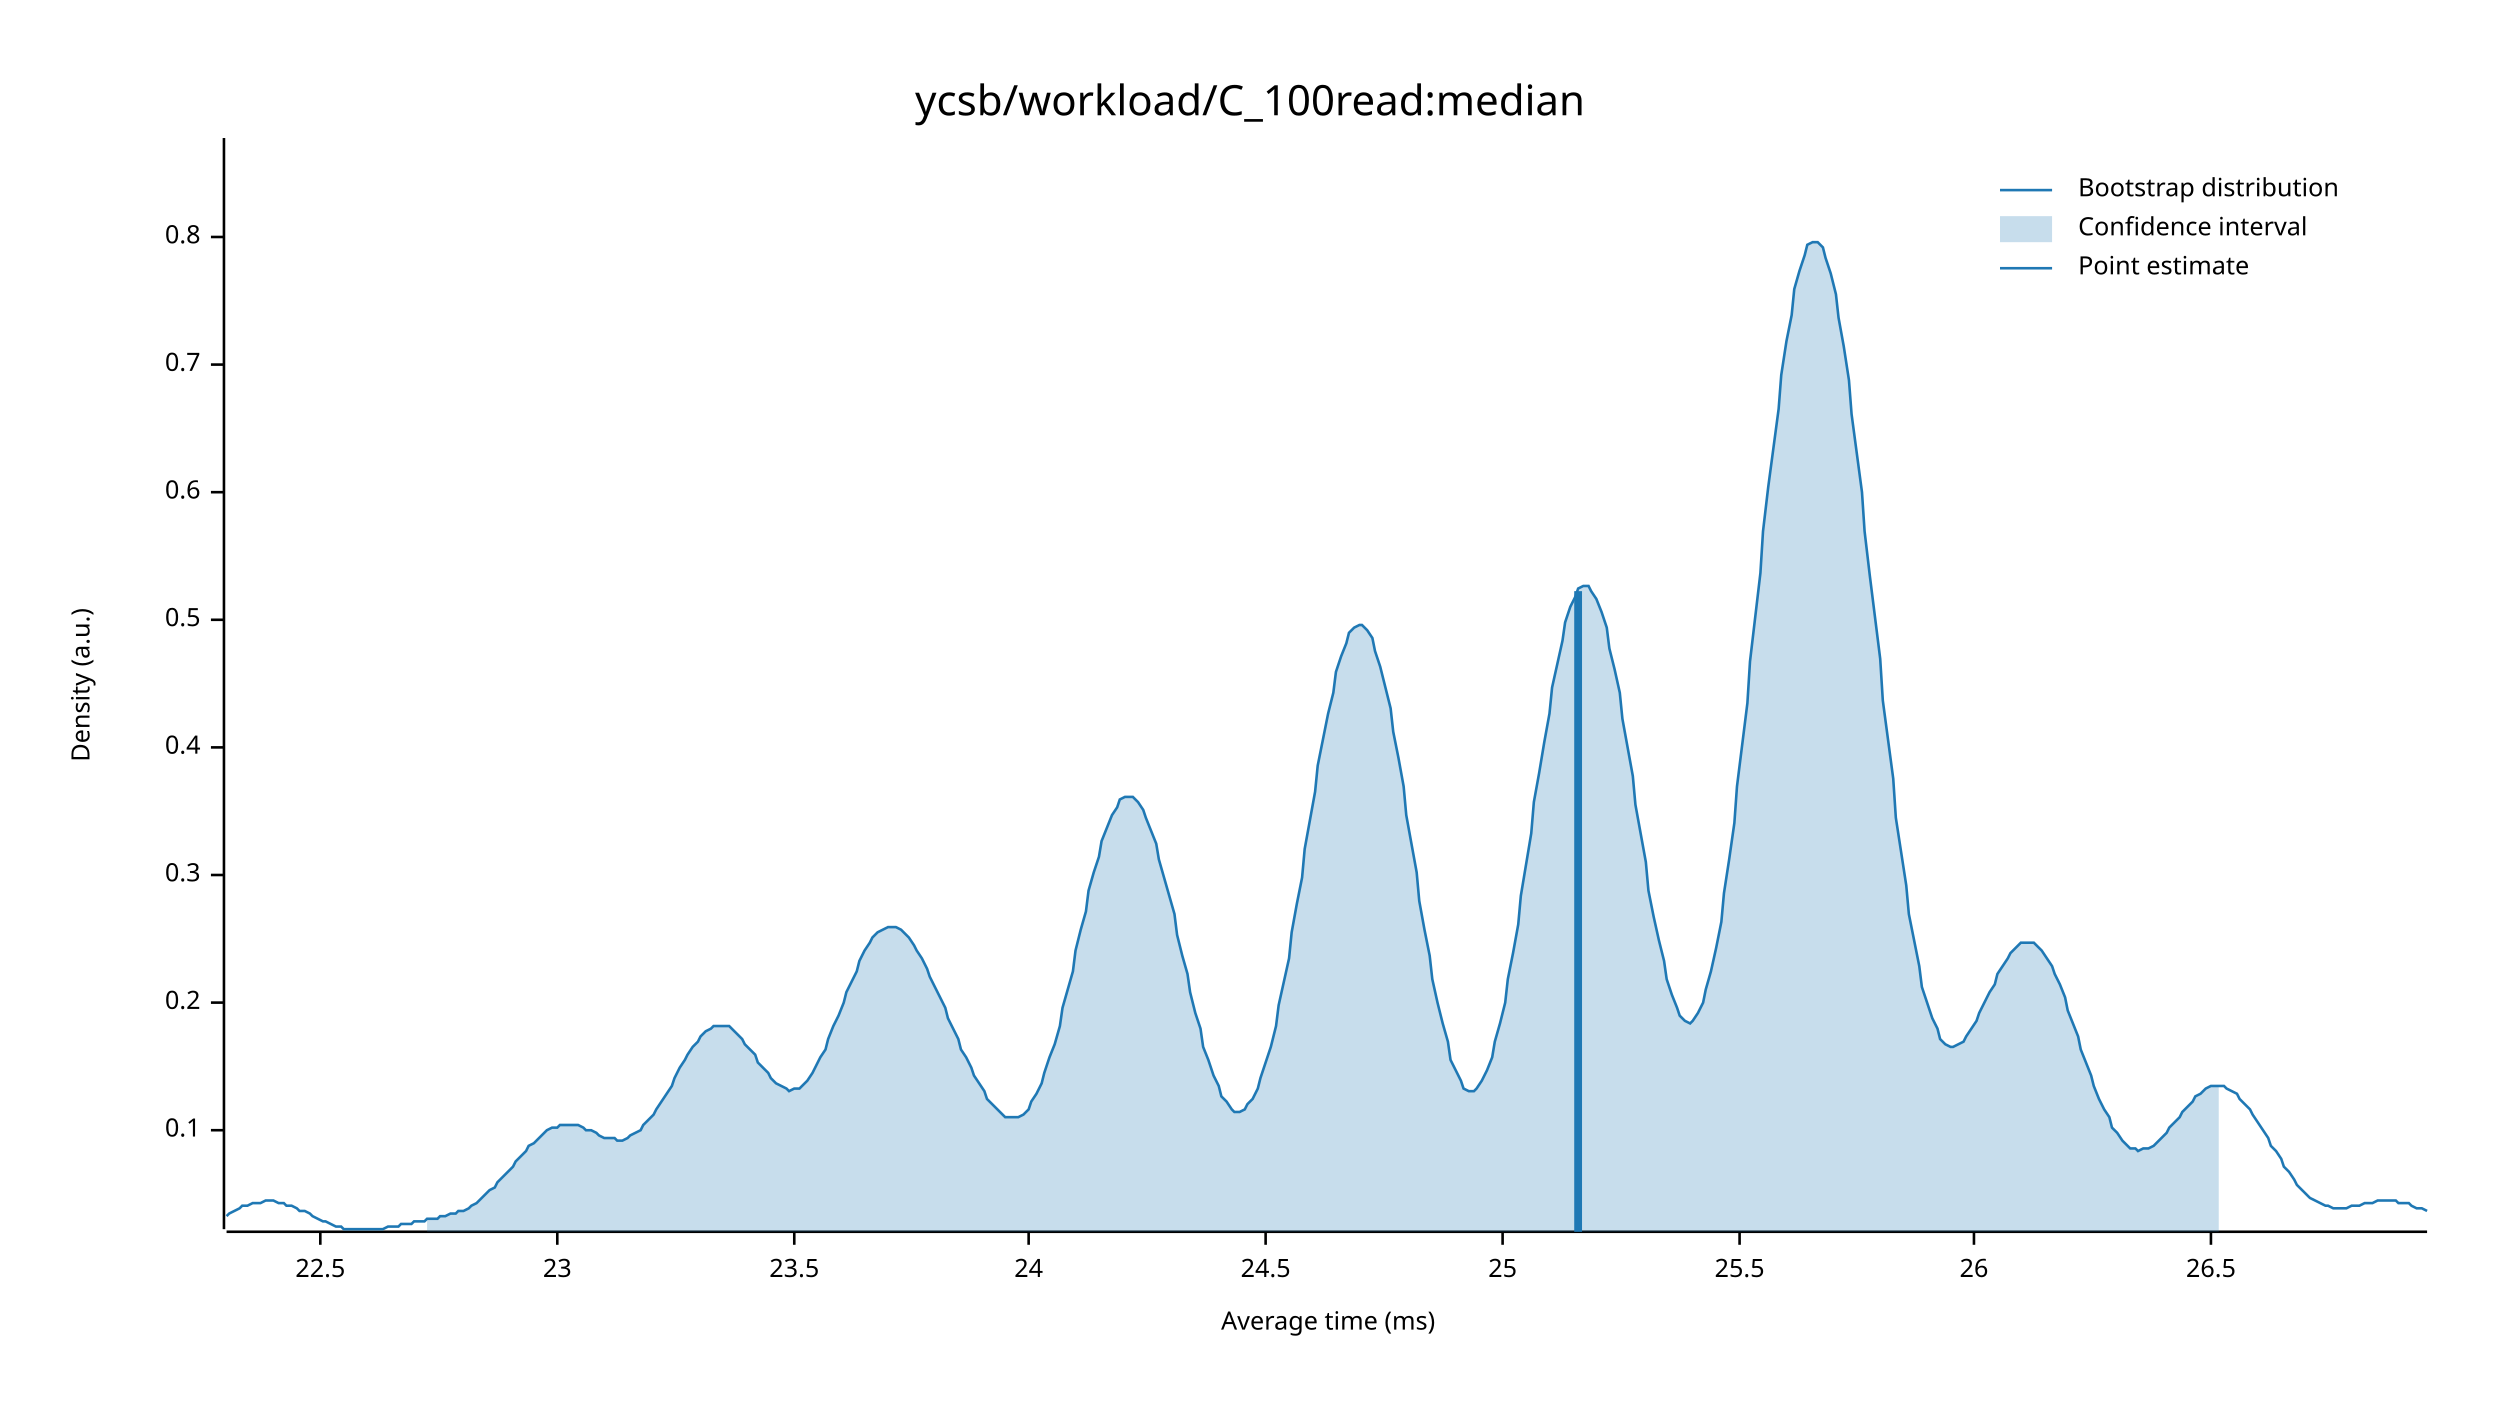
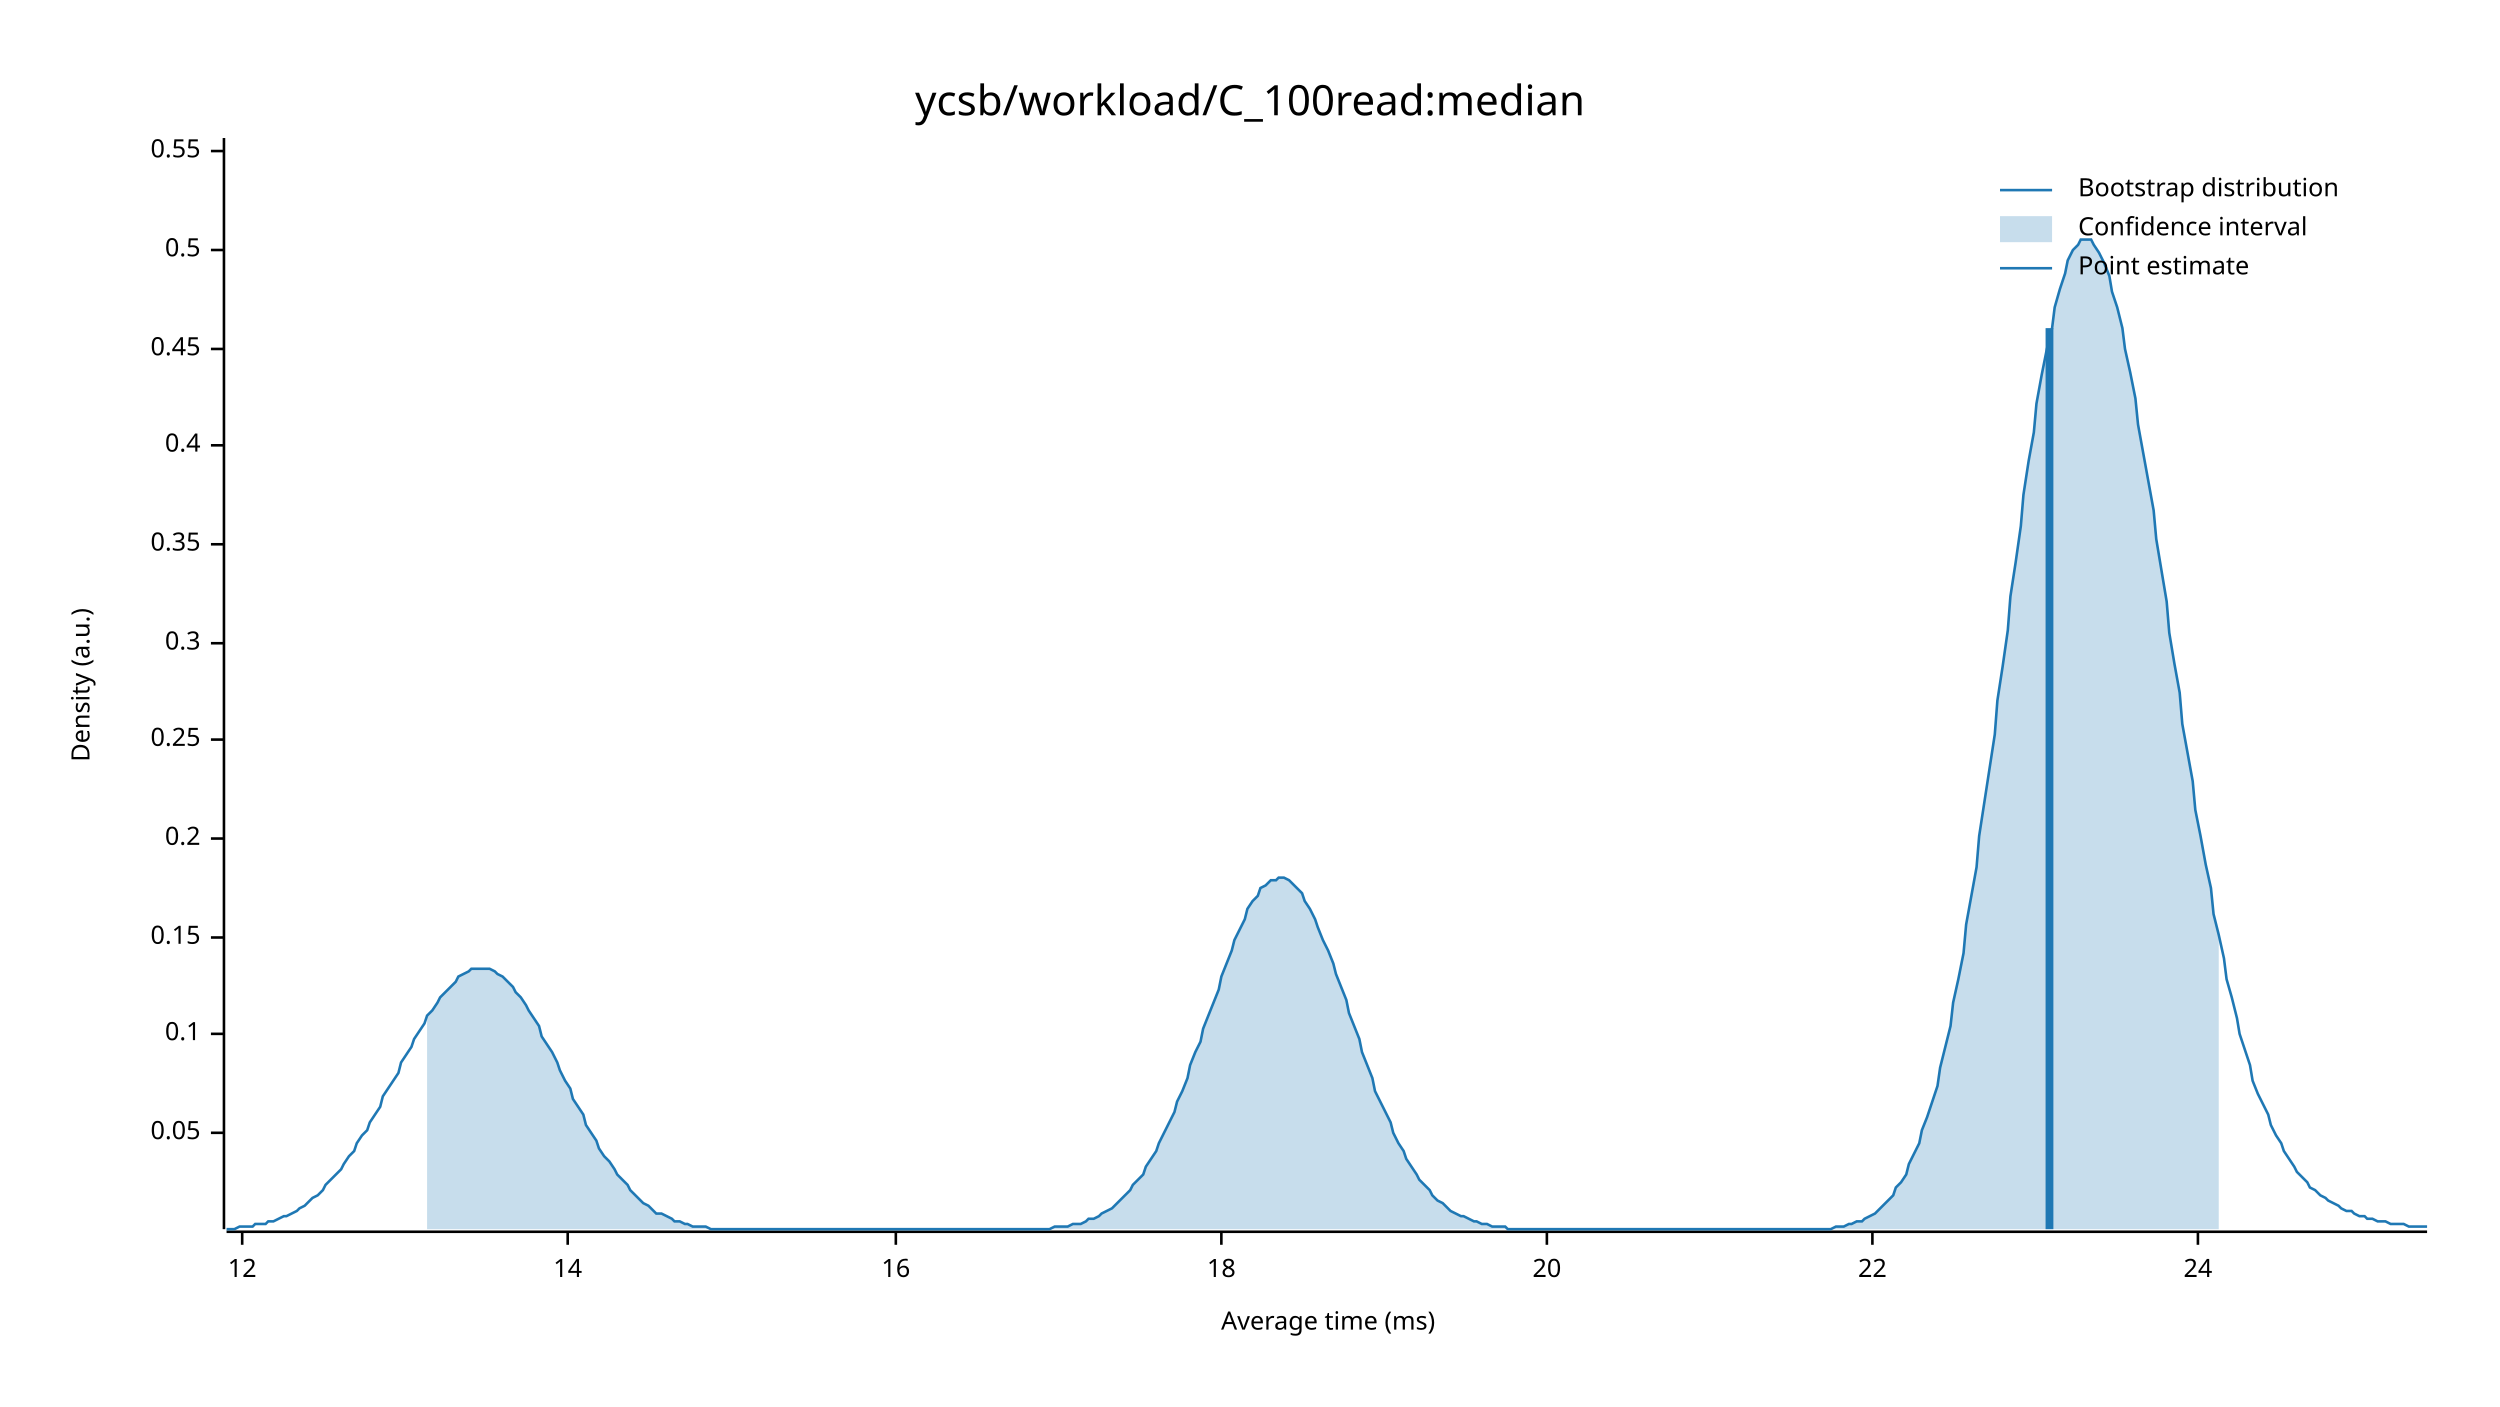
<svg xmlns="http://www.w3.org/2000/svg" width="960" height="540" viewBox="0 0 960 540">
  <text x="480" y="32" dy="0.76em" text-anchor="middle" font-family="sans-serif" font-size="16.129" opacity="1" fill="#000000">
ycsb/workload/C_100read:median
</text>
  <text x="27" y="263" dy="0.76em" text-anchor="middle" font-family="sans-serif" font-size="9.677" opacity="1" fill="#000000" transform="rotate(270, 27, 263)">
Density (a.u.)
</text>
  <text x="510" y="513" dy="-0.5ex" text-anchor="middle" font-family="sans-serif" font-size="9.677" opacity="1" fill="#000000">
Average time (ms)
</text>
  <polyline fill="none" opacity="1" stroke="#000000" stroke-width="1" points="86,53 86,472 " />
-   <text x="77" y="434" dy="0.5ex" text-anchor="end" font-family="sans-serif" font-size="9.677" opacity="1" fill="#000000">
+   <text x="77" y="435" dy="0.5ex" text-anchor="end" font-family="sans-serif" font-size="9.677" opacity="1" fill="#000000">
+ 0.05
+ </text>
+   <polyline fill="none" opacity="1" stroke="#000000" stroke-width="1" points="81,435 86,435 " />
+   <text x="77" y="397" dy="0.5ex" text-anchor="end" font-family="sans-serif" font-size="9.677" opacity="1" fill="#000000">
0.1
</text>
-   <polyline fill="none" opacity="1" stroke="#000000" stroke-width="1" points="81,434 86,434 " />
-   <text x="77" y="385" dy="0.5ex" text-anchor="end" font-family="sans-serif" font-size="9.677" opacity="1" fill="#000000">
+   <polyline fill="none" opacity="1" stroke="#000000" stroke-width="1" points="81,397 86,397 " />
+   <text x="77" y="360" dy="0.5ex" text-anchor="end" font-family="sans-serif" font-size="9.677" opacity="1" fill="#000000">
+ 0.15
+ </text>
+   <polyline fill="none" opacity="1" stroke="#000000" stroke-width="1" points="81,360 86,360 " />
+   <text x="77" y="322" dy="0.5ex" text-anchor="end" font-family="sans-serif" font-size="9.677" opacity="1" fill="#000000">
0.2
</text>
-   <polyline fill="none" opacity="1" stroke="#000000" stroke-width="1" points="81,385 86,385 " />
-   <text x="77" y="336" dy="0.5ex" text-anchor="end" font-family="sans-serif" font-size="9.677" opacity="1" fill="#000000">
+   <polyline fill="none" opacity="1" stroke="#000000" stroke-width="1" points="81,322 86,322 " />
+   <text x="77" y="284" dy="0.5ex" text-anchor="end" font-family="sans-serif" font-size="9.677" opacity="1" fill="#000000">
+ 0.25
+ </text>
+   <polyline fill="none" opacity="1" stroke="#000000" stroke-width="1" points="81,284 86,284 " />
+   <text x="77" y="247" dy="0.5ex" text-anchor="end" font-family="sans-serif" font-size="9.677" opacity="1" fill="#000000">
0.3
</text>
-   <polyline fill="none" opacity="1" stroke="#000000" stroke-width="1" points="81,336 86,336 " />
-   <text x="77" y="287" dy="0.5ex" text-anchor="end" font-family="sans-serif" font-size="9.677" opacity="1" fill="#000000">
+   <polyline fill="none" opacity="1" stroke="#000000" stroke-width="1" points="81,247 86,247 " />
+   <text x="77" y="209" dy="0.5ex" text-anchor="end" font-family="sans-serif" font-size="9.677" opacity="1" fill="#000000">
+ 0.35
+ </text>
+   <polyline fill="none" opacity="1" stroke="#000000" stroke-width="1" points="81,209 86,209 " />
+   <text x="77" y="171" dy="0.5ex" text-anchor="end" font-family="sans-serif" font-size="9.677" opacity="1" fill="#000000">
0.4
</text>
-   <polyline fill="none" opacity="1" stroke="#000000" stroke-width="1" points="81,287 86,287 " />
-   <text x="77" y="238" dy="0.5ex" text-anchor="end" font-family="sans-serif" font-size="9.677" opacity="1" fill="#000000">
+   <polyline fill="none" opacity="1" stroke="#000000" stroke-width="1" points="81,171 86,171 " />
+   <text x="77" y="134" dy="0.5ex" text-anchor="end" font-family="sans-serif" font-size="9.677" opacity="1" fill="#000000">
+ 0.45
+ </text>
+   <polyline fill="none" opacity="1" stroke="#000000" stroke-width="1" points="81,134 86,134 " />
+   <text x="77" y="96" dy="0.5ex" text-anchor="end" font-family="sans-serif" font-size="9.677" opacity="1" fill="#000000">
0.5
</text>
-   <polyline fill="none" opacity="1" stroke="#000000" stroke-width="1" points="81,238 86,238 " />
-   <text x="77" y="189" dy="0.5ex" text-anchor="end" font-family="sans-serif" font-size="9.677" opacity="1" fill="#000000">
- 0.6
+   <polyline fill="none" opacity="1" stroke="#000000" stroke-width="1" points="81,96 86,96 " />
+   <text x="77" y="58" dy="0.5ex" text-anchor="end" font-family="sans-serif" font-size="9.677" opacity="1" fill="#000000">
+ 0.55
</text>
-   <polyline fill="none" opacity="1" stroke="#000000" stroke-width="1" points="81,189 86,189 " />
-   <text x="77" y="140" dy="0.5ex" text-anchor="end" font-family="sans-serif" font-size="9.677" opacity="1" fill="#000000">
- 0.7
+   <polyline fill="none" opacity="1" stroke="#000000" stroke-width="1" points="81,58 86,58 " />
+   <polyline fill="none" opacity="1" stroke="#000000" stroke-width="1" points="87,473 932,473 " />
+   <text x="93" y="483" dy="0.76em" text-anchor="middle" font-family="sans-serif" font-size="9.677" opacity="1" fill="#000000">
+ 12
</text>
-   <polyline fill="none" opacity="1" stroke="#000000" stroke-width="1" points="81,140 86,140 " />
-   <text x="77" y="91" dy="0.5ex" text-anchor="end" font-family="sans-serif" font-size="9.677" opacity="1" fill="#000000">
- 0.8
+   <polyline fill="none" opacity="1" stroke="#000000" stroke-width="1" points="93,473 93,478 " />
+   <text x="218" y="483" dy="0.76em" text-anchor="middle" font-family="sans-serif" font-size="9.677" opacity="1" fill="#000000">
+ 14
</text>
-   <polyline fill="none" opacity="1" stroke="#000000" stroke-width="1" points="81,91 86,91 " />
-   <polyline fill="none" opacity="1" stroke="#000000" stroke-width="1" points="87,473 932,473 " />
-   <text x="123" y="483" dy="0.76em" text-anchor="middle" font-family="sans-serif" font-size="9.677" opacity="1" fill="#000000">
- 22.5
+   <polyline fill="none" opacity="1" stroke="#000000" stroke-width="1" points="218,473 218,478 " />
+   <text x="344" y="483" dy="0.76em" text-anchor="middle" font-family="sans-serif" font-size="9.677" opacity="1" fill="#000000">
+ 16
</text>
-   <polyline fill="none" opacity="1" stroke="#000000" stroke-width="1" points="123,473 123,478 " />
-   <text x="214" y="483" dy="0.76em" text-anchor="middle" font-family="sans-serif" font-size="9.677" opacity="1" fill="#000000">
- 23
+   <polyline fill="none" opacity="1" stroke="#000000" stroke-width="1" points="344,473 344,478 " />
+   <text x="469" y="483" dy="0.76em" text-anchor="middle" font-family="sans-serif" font-size="9.677" opacity="1" fill="#000000">
+ 18
</text>
-   <polyline fill="none" opacity="1" stroke="#000000" stroke-width="1" points="214,473 214,478 " />
-   <text x="305" y="483" dy="0.76em" text-anchor="middle" font-family="sans-serif" font-size="9.677" opacity="1" fill="#000000">
- 23.5
+   <polyline fill="none" opacity="1" stroke="#000000" stroke-width="1" points="469,473 469,478 " />
+   <text x="594" y="483" dy="0.76em" text-anchor="middle" font-family="sans-serif" font-size="9.677" opacity="1" fill="#000000">
+ 20
</text>
-   <polyline fill="none" opacity="1" stroke="#000000" stroke-width="1" points="305,473 305,478 " />
-   <text x="395" y="483" dy="0.76em" text-anchor="middle" font-family="sans-serif" font-size="9.677" opacity="1" fill="#000000">
+   <polyline fill="none" opacity="1" stroke="#000000" stroke-width="1" points="594,473 594,478 " />
+   <text x="719" y="483" dy="0.76em" text-anchor="middle" font-family="sans-serif" font-size="9.677" opacity="1" fill="#000000">
+ 22
+ </text>
+   <polyline fill="none" opacity="1" stroke="#000000" stroke-width="1" points="719,473 719,478 " />
+   <text x="844" y="483" dy="0.76em" text-anchor="middle" font-family="sans-serif" font-size="9.677" opacity="1" fill="#000000">
24
</text>
-   <polyline fill="none" opacity="1" stroke="#000000" stroke-width="1" points="395,473 395,478 " />
-   <text x="486" y="483" dy="0.76em" text-anchor="middle" font-family="sans-serif" font-size="9.677" opacity="1" fill="#000000">
- 24.5
- </text>
-   <polyline fill="none" opacity="1" stroke="#000000" stroke-width="1" points="486,473 486,478 " />
-   <text x="577" y="483" dy="0.76em" text-anchor="middle" font-family="sans-serif" font-size="9.677" opacity="1" fill="#000000">
- 25
- </text>
-   <polyline fill="none" opacity="1" stroke="#000000" stroke-width="1" points="577,473 577,478 " />
-   <text x="668" y="483" dy="0.76em" text-anchor="middle" font-family="sans-serif" font-size="9.677" opacity="1" fill="#000000">
- 25.5
- </text>
-   <polyline fill="none" opacity="1" stroke="#000000" stroke-width="1" points="668,473 668,478 " />
-   <text x="758" y="483" dy="0.76em" text-anchor="middle" font-family="sans-serif" font-size="9.677" opacity="1" fill="#000000">
- 26
- </text>
-   <polyline fill="none" opacity="1" stroke="#000000" stroke-width="1" points="758,473 758,478 " />
-   <text x="849" y="483" dy="0.76em" text-anchor="middle" font-family="sans-serif" font-size="9.677" opacity="1" fill="#000000">
- 26.5
- </text>
-   <polyline fill="none" opacity="1" stroke="#000000" stroke-width="1" points="849,473 849,478 " />
-   <polyline fill="none" opacity="1" stroke="#1F78B4" stroke-width="1" points="87,467 88,466 90,465 92,464 93,463 95,463 97,462 98,462 100,462 102,461 103,461 105,461 107,462 109,462 110,463 112,463 114,464 115,465 117,465 119,466 120,467 122,468 124,469 125,469 127,470 129,471 131,471 132,472 134,472 136,472 137,472 139,472 141,472 142,472 144,472 146,472 147,472 149,471 151,471 153,471 154,470 156,470 158,470 159,469 161,469 163,469 164,468 166,468 168,468 169,467 171,467 173,466 175,466 176,465 178,465 180,464 181,463 183,462 185,460 186,459 188,457 190,456 191,454 193,452 195,450 197,448 198,446 200,444 202,442 203,440 205,439 207,437 208,436 210,434 212,433 214,433 215,432 217,432 219,432 220,432 222,432 224,433 225,434 227,434 229,435 230,436 232,437 234,437 236,437 237,438 239,438 241,437 242,436 244,435 246,434 247,432 249,430 251,428 252,426 254,423 256,420 258,417 259,414 261,410 263,407 264,405 266,402 268,400 269,398 271,396 273,395 274,394 276,394 278,394 280,394 281,395 283,397 285,399 286,401 288,403 290,405 291,408 293,410 295,412 296,414 298,416 300,417 302,418 303,419 305,418 307,418 308,417 310,415 312,412 313,410 315,406 317,403 318,399 320,394 322,390 324,385 325,381 327,377 329,373 330,369 332,365 334,362 335,360 337,358 339,357 341,356 342,356 344,356 346,357 347,358 349,360 351,363 352,365 354,368 356,372 357,375 359,379 361,383 363,387 364,391 366,395 368,399 369,403 371,406 373,410 374,413 376,416 378,419 379,422 381,424 383,426 385,428 386,429 388,429 390,429 391,429 393,428 395,426 396,423 398,420 400,416 401,412 403,406 405,401 407,394 408,387 410,380 412,373 413,365 415,357 417,350 418,342 420,335 422,329 423,323 425,318 427,313 429,310 430,307 432,306 434,306 435,306 437,308 439,311 440,314 442,319 444,324 445,330 447,337 449,344 451,351 452,359 454,367 456,374 457,381 459,389 461,395 462,402 464,407 466,413 468,417 469,421 471,423 473,426 474,427 476,427 478,426 479,424 481,422 483,418 484,414 486,408 488,402 490,394 491,386 493,377 495,368 496,358 498,347 500,337 501,326 503,315 505,304 506,294 508,284 510,274 512,266 513,258 515,252 517,247 518,243 520,241 522,240 523,240 525,242 527,245 528,250 530,256 532,264 534,272 535,281 537,291 539,302 540,313 542,324 544,335 545,346 547,357 549,367 550,376 552,385 554,393 556,400 557,407 559,411 561,415 562,418 564,419 566,419 567,418 569,415 571,411 573,406 574,400 576,393 578,385 579,376 581,366 583,355 584,344 586,332 588,320 589,308 591,297 593,285 595,274 596,264 598,255 600,246 601,239 603,233 605,229 606,226 608,225 610,225 611,227 613,230 615,235 617,241 618,249 620,257 622,266 623,276 625,287 627,298 628,309 630,320 632,331 633,342 635,352 637,361 639,369 640,376 642,382 644,387 645,390 647,392 649,393 650,392 652,389 654,385 655,380 657,373 659,364 661,354 662,343 664,330 666,316 667,302 669,286 671,270 672,254 674,237 676,220 677,204 679,187 681,172 683,157 684,144 686,131 688,121 689,111 691,104 693,98 694,94 696,93 698,93 700,95 701,99 703,105 705,113 706,122 708,133 710,146 711,159 713,174 715,189 716,204 718,221 720,237 722,253 723,269 725,284 727,299 728,314 730,327 732,340 733,351 735,361 737,371 738,379 740,385 742,391 744,395 745,399 747,401 749,402 750,402 752,401 754,400 755,398 757,395 759,392 760,389 762,385 764,381 766,378 767,374 769,371 771,368 772,366 774,364 776,362 777,362 779,362 781,362 782,363 784,365 786,368 788,371 789,374 791,378 793,383 794,388 796,393 798,398 799,403 801,408 803,413 804,417 806,422 808,426 810,429 811,433 813,435 815,438 816,439 818,441 820,441 821,442 823,441 825,441 827,440 828,439 830,437 832,435 833,433 835,431 837,429 838,427 840,425 842,423 843,421 845,420 847,418 849,417 850,417 852,417 854,417 855,418 857,419 859,420 860,422 862,424 864,426 865,428 867,431 869,434 871,437 872,440 874,442 876,445 877,448 879,450 881,453 882,455 884,457 886,459 887,460 889,461 891,462 893,463 894,463 896,464 898,464 899,464 901,464 903,463 904,463 906,463 908,462 909,462 911,462 913,461 915,461 916,461 918,461 920,461 921,462 923,462 925,462 926,463 928,464 930,464 932,465 " />
-   <polygon opacity="0.25" fill="#1F78B4" points="164,468 166,468 168,468 169,467 171,467 173,466 175,466 176,465 178,465 180,464 181,463 183,462 185,460 186,459 188,457 190,456 191,454 193,452 195,450 197,448 198,446 200,444 202,442 203,440 205,439 207,437 208,436 210,434 212,433 214,433 215,432 217,432 219,432 220,432 222,432 224,433 225,434 227,434 229,435 230,436 232,437 234,437 236,437 237,438 239,438 241,437 242,436 244,435 246,434 247,432 249,430 251,428 252,426 254,423 256,420 258,417 259,414 261,410 263,407 264,405 266,402 268,400 269,398 271,396 273,395 274,394 276,394 278,394 280,394 281,395 283,397 285,399 286,401 288,403 290,405 291,408 293,410 295,412 296,414 298,416 300,417 302,418 303,419 305,418 307,418 308,417 310,415 312,412 313,410 315,406 317,403 318,399 320,394 322,390 324,385 325,381 327,377 329,373 330,369 332,365 334,362 335,360 337,358 339,357 341,356 342,356 344,356 346,357 347,358 349,360 351,363 352,365 354,368 356,372 357,375 359,379 361,383 363,387 364,391 366,395 368,399 369,403 371,406 373,410 374,413 376,416 378,419 379,422 381,424 383,426 385,428 386,429 388,429 390,429 391,429 393,428 395,426 396,423 398,420 400,416 401,412 403,406 405,401 407,394 408,387 410,380 412,373 413,365 415,357 417,350 418,342 420,335 422,329 423,323 425,318 427,313 429,310 430,307 432,306 434,306 435,306 437,308 439,311 440,314 442,319 444,324 445,330 447,337 449,344 451,351 452,359 454,367 456,374 457,381 459,389 461,395 462,402 464,407 466,413 468,417 469,421 471,423 473,426 474,427 476,427 478,426 479,424 481,422 483,418 484,414 486,408 488,402 490,394 491,386 493,377 495,368 496,358 498,347 500,337 501,326 503,315 505,304 506,294 508,284 510,274 512,266 513,258 515,252 517,247 518,243 520,241 522,240 523,240 525,242 527,245 528,250 530,256 532,264 534,272 535,281 537,291 539,302 540,313 542,324 544,335 545,346 547,357 549,367 550,376 552,385 554,393 556,400 557,407 559,411 561,415 562,418 564,419 566,419 567,418 569,415 571,411 573,406 574,400 576,393 578,385 579,376 581,366 583,355 584,344 586,332 588,320 589,308 591,297 593,285 595,274 596,264 598,255 600,246 601,239 603,233 605,229 606,226 608,225 610,225 611,227 613,230 615,235 617,241 618,249 620,257 622,266 623,276 625,287 627,298 628,309 630,320 632,331 633,342 635,352 637,361 639,369 640,376 642,382 644,387 645,390 647,392 649,393 650,392 652,389 654,385 655,380 657,373 659,364 661,354 662,343 664,330 666,316 667,302 669,286 671,270 672,254 674,237 676,220 677,204 679,187 681,172 683,157 684,144 686,131 688,121 689,111 691,104 693,98 694,94 696,93 698,93 700,95 701,99 703,105 705,113 706,122 708,133 710,146 711,159 713,174 715,189 716,204 718,221 720,237 722,253 723,269 725,284 727,299 728,314 730,327 732,340 733,351 735,361 737,371 738,379 740,385 742,391 744,395 745,399 747,401 749,402 750,402 752,401 754,400 755,398 757,395 759,392 760,389 762,385 764,381 766,378 767,374 769,371 771,368 772,366 774,364 776,362 777,362 779,362 781,362 782,363 784,365 786,368 788,371 789,374 791,378 793,383 794,388 796,393 798,398 799,403 801,408 803,413 804,417 806,422 808,426 810,429 811,433 813,435 815,438 816,439 818,441 820,441 821,442 823,441 825,441 827,440 828,439 830,437 832,435 833,433 835,431 837,429 838,427 840,425 842,423 843,421 845,420 847,418 849,417 850,417 852,417 852,473 164,473 " />
-   <polyline fill="none" opacity="1" stroke="#1F78B4" stroke-width="3" points="606,473 606,227 " />
+   <polyline fill="none" opacity="1" stroke="#000000" stroke-width="1" points="844,473 844,478 " />
+   <polyline fill="none" opacity="1" stroke="#1F78B4" stroke-width="1" points="87,472 88,472 90,472 92,471 93,471 95,471 97,471 98,470 100,470 102,470 103,469 105,469 107,468 109,467 110,467 112,466 114,465 115,464 117,463 119,461 120,460 122,459 124,457 125,455 127,453 129,451 131,449 132,447 134,444 136,442 137,439 139,436 141,434 142,431 144,428 146,425 147,421 149,418 151,415 153,412 154,408 156,405 158,402 159,399 161,396 163,393 164,390 166,388 168,385 169,383 171,381 173,379 175,377 176,375 178,374 180,373 181,372 183,372 185,372 186,372 188,372 190,373 191,374 193,375 195,377 197,379 198,381 200,383 202,386 203,388 205,391 207,394 208,398 210,401 212,404 214,408 215,411 217,415 219,418 220,422 222,425 224,428 225,432 227,435 229,438 230,441 232,444 234,446 236,449 237,451 239,453 241,455 242,457 244,459 246,461 247,462 249,463 251,465 252,466 254,466 256,467 258,468 259,469 261,469 263,470 264,470 266,471 268,471 269,471 271,471 273,472 274,472 276,472 278,472 280,472 281,472 283,472 285,472 286,472 288,472 290,472 291,472 293,472 295,472 296,472 298,472 300,472 302,472 303,472 305,472 307,472 308,472 310,472 312,472 313,472 315,472 317,472 318,472 320,472 322,472 324,472 325,472 327,472 329,472 330,472 332,472 334,472 335,472 337,472 339,472 341,472 342,472 344,472 346,472 347,472 349,472 351,472 352,472 354,472 356,472 357,472 359,472 361,472 363,472 364,472 366,472 368,472 369,472 371,472 373,472 374,472 376,472 378,472 379,472 381,472 383,472 385,472 386,472 388,472 390,472 391,472 393,472 395,472 396,472 398,472 400,472 401,472 403,472 405,471 407,471 408,471 410,471 412,470 413,470 415,470 417,469 418,468 420,468 422,467 423,466 425,465 427,464 429,462 430,461 432,459 434,457 435,455 437,453 439,451 440,448 442,445 444,442 445,439 447,435 449,431 451,427 452,423 454,419 456,414 457,409 459,404 461,400 462,395 464,390 466,385 468,380 469,375 471,370 473,365 474,361 476,357 478,353 479,349 481,346 483,344 484,341 486,340 488,338 490,338 491,337 493,337 495,338 496,339 498,341 500,343 501,346 503,349 505,353 506,356 508,361 510,365 512,370 513,374 515,379 517,384 518,389 520,394 522,399 523,404 525,409 527,414 528,419 530,423 532,427 534,431 535,435 537,439 539,442 540,445 542,448 544,451 545,453 547,455 549,457 550,459 552,461 554,462 556,464 557,465 559,466 561,467 562,467 564,468 566,469 567,469 569,470 571,470 573,471 574,471 576,471 578,471 579,472 581,472 583,472 584,472 586,472 588,472 589,472 591,472 593,472 595,472 596,472 598,472 600,472 601,472 603,472 605,472 606,472 608,472 610,472 611,472 613,472 615,472 617,472 618,472 620,472 622,472 623,472 625,472 627,472 628,472 630,472 632,472 633,472 635,472 637,472 639,472 640,472 642,472 644,472 645,472 647,472 649,472 650,472 652,472 654,472 655,472 657,472 659,472 661,472 662,472 664,472 666,472 667,472 669,472 671,472 672,472 674,472 676,472 677,472 679,472 681,472 683,472 684,472 686,472 688,472 689,472 691,472 693,472 694,472 696,472 698,472 700,472 701,472 703,472 705,471 706,471 708,471 710,470 711,470 713,469 715,469 716,468 718,467 720,466 722,464 723,463 725,461 727,459 728,456 730,454 732,451 733,447 735,443 737,439 738,434 740,429 742,423 744,417 745,410 747,402 749,394 750,385 752,376 754,366 755,355 757,344 759,333 760,321 762,308 764,295 766,282 767,269 769,256 771,242 772,229 774,216 776,202 777,190 779,177 781,166 782,155 784,144 786,134 788,126 789,118 791,111 793,105 794,100 796,96 798,94 799,92 801,92 803,92 804,94 806,97 808,101 810,106 811,112 813,118 815,126 816,134 818,143 820,153 821,163 823,174 825,185 827,196 828,207 830,219 832,231 833,243 835,255 837,266 838,278 840,289 842,300 843,311 845,321 847,332 849,341 850,351 852,359 854,368 855,376 857,383 859,391 860,397 862,403 864,409 865,415 867,420 869,424 871,428 872,432 874,436 876,439 877,442 879,445 881,448 882,450 884,452 886,454 887,456 889,457 891,459 893,460 894,461 896,462 898,463 899,464 901,465 903,465 904,466 906,467 908,467 909,468 911,468 913,469 915,469 916,469 918,470 920,470 921,470 923,470 925,471 926,471 928,471 930,471 932,471 " />
+   <polygon opacity="0.25" fill="#1F78B4" points="164,390 166,388 168,385 169,383 171,381 173,379 175,377 176,375 178,374 180,373 181,372 183,372 185,372 186,372 188,372 190,373 191,374 193,375 195,377 197,379 198,381 200,383 202,386 203,388 205,391 207,394 208,398 210,401 212,404 214,408 215,411 217,415 219,418 220,422 222,425 224,428 225,432 227,435 229,438 230,441 232,444 234,446 236,449 237,451 239,453 241,455 242,457 244,459 246,461 247,462 249,463 251,465 252,466 254,466 256,467 258,468 259,469 261,469 263,470 264,470 266,471 268,471 269,471 271,471 273,472 274,472 276,472 278,472 280,472 281,472 283,472 285,472 286,472 288,472 290,472 291,472 293,472 295,472 296,472 298,472 300,472 302,472 303,472 305,472 307,472 308,472 310,472 312,472 313,472 315,472 317,472 318,472 320,472 322,472 324,472 325,472 327,472 329,472 330,472 332,472 334,472 335,472 337,472 339,472 341,472 342,472 344,472 346,472 347,472 349,472 351,472 352,472 354,472 356,472 357,472 359,472 361,472 363,472 364,472 366,472 368,472 369,472 371,472 373,472 374,472 376,472 378,472 379,472 381,472 383,472 385,472 386,472 388,472 390,472 391,472 393,472 395,472 396,472 398,472 400,472 401,472 403,472 405,471 407,471 408,471 410,471 412,470 413,470 415,470 417,469 418,468 420,468 422,467 423,466 425,465 427,464 429,462 430,461 432,459 434,457 435,455 437,453 439,451 440,448 442,445 444,442 445,439 447,435 449,431 451,427 452,423 454,419 456,414 457,409 459,404 461,400 462,395 464,390 466,385 468,380 469,375 471,370 473,365 474,361 476,357 478,353 479,349 481,346 483,344 484,341 486,340 488,338 490,338 491,337 493,337 495,338 496,339 498,341 500,343 501,346 503,349 505,353 506,356 508,361 510,365 512,370 513,374 515,379 517,384 518,389 520,394 522,399 523,404 525,409 527,414 528,419 530,423 532,427 534,431 535,435 537,439 539,442 540,445 542,448 544,451 545,453 547,455 549,457 550,459 552,461 554,462 556,464 557,465 559,466 561,467 562,467 564,468 566,469 567,469 569,470 571,470 573,471 574,471 576,471 578,471 579,472 581,472 583,472 584,472 586,472 588,472 589,472 591,472 593,472 595,472 596,472 598,472 600,472 601,472 603,472 605,472 606,472 608,472 610,472 611,472 613,472 615,472 617,472 618,472 620,472 622,472 623,472 625,472 627,472 628,472 630,472 632,472 633,472 635,472 637,472 639,472 640,472 642,472 644,472 645,472 647,472 649,472 650,472 652,472 654,472 655,472 657,472 659,472 661,472 662,472 664,472 666,472 667,472 669,472 671,472 672,472 674,472 676,472 677,472 679,472 681,472 683,472 684,472 686,472 688,472 689,472 691,472 693,472 694,472 696,472 698,472 700,472 701,472 703,472 705,471 706,471 708,471 710,470 711,470 713,469 715,469 716,468 718,467 720,466 722,464 723,463 725,461 727,459 728,456 730,454 732,451 733,447 735,443 737,439 738,434 740,429 742,423 744,417 745,410 747,402 749,394 750,385 752,376 754,366 755,355 757,344 759,333 760,321 762,308 764,295 766,282 767,269 769,256 771,242 772,229 774,216 776,202 777,190 779,177 781,166 782,155 784,144 786,134 788,126 789,118 791,111 793,105 794,100 796,96 798,94 799,92 801,92 803,92 804,94 806,97 808,101 810,106 811,112 813,118 815,126 816,134 818,143 820,153 821,163 823,174 825,185 827,196 828,207 830,219 832,231 833,243 835,255 837,266 838,278 840,289 842,300 843,311 845,321 847,332 849,341 850,351 852,359 852,472 164,472 " />
+   <polyline fill="none" opacity="1" stroke="#1F78B4" stroke-width="3" points="787,472 787,126 " />
  <text x="798" y="68" dy="0.76em" text-anchor="start" font-family="sans-serif" font-size="9.677" opacity="1" fill="#000000">
Bootstrap distribution
</text>
  <text x="798" y="83" dy="0.76em" text-anchor="start" font-family="sans-serif" font-size="9.677" opacity="1" fill="#000000">
Confidence interval
</text>
  <text x="798" y="98" dy="0.76em" text-anchor="start" font-family="sans-serif" font-size="9.677" opacity="1" fill="#000000">
Point estimate
</text>
  <polyline fill="none" opacity="1" stroke="#1F78B4" stroke-width="1" points="768,73 788,73 " />
  <rect x="768" y="83" width="20" height="10" opacity="0.25" fill="#1F78B4" stroke="none" />
  <polyline fill="none" opacity="1" stroke="#1F78B4" stroke-width="1" points="768,103 788,103 " />
</svg>
